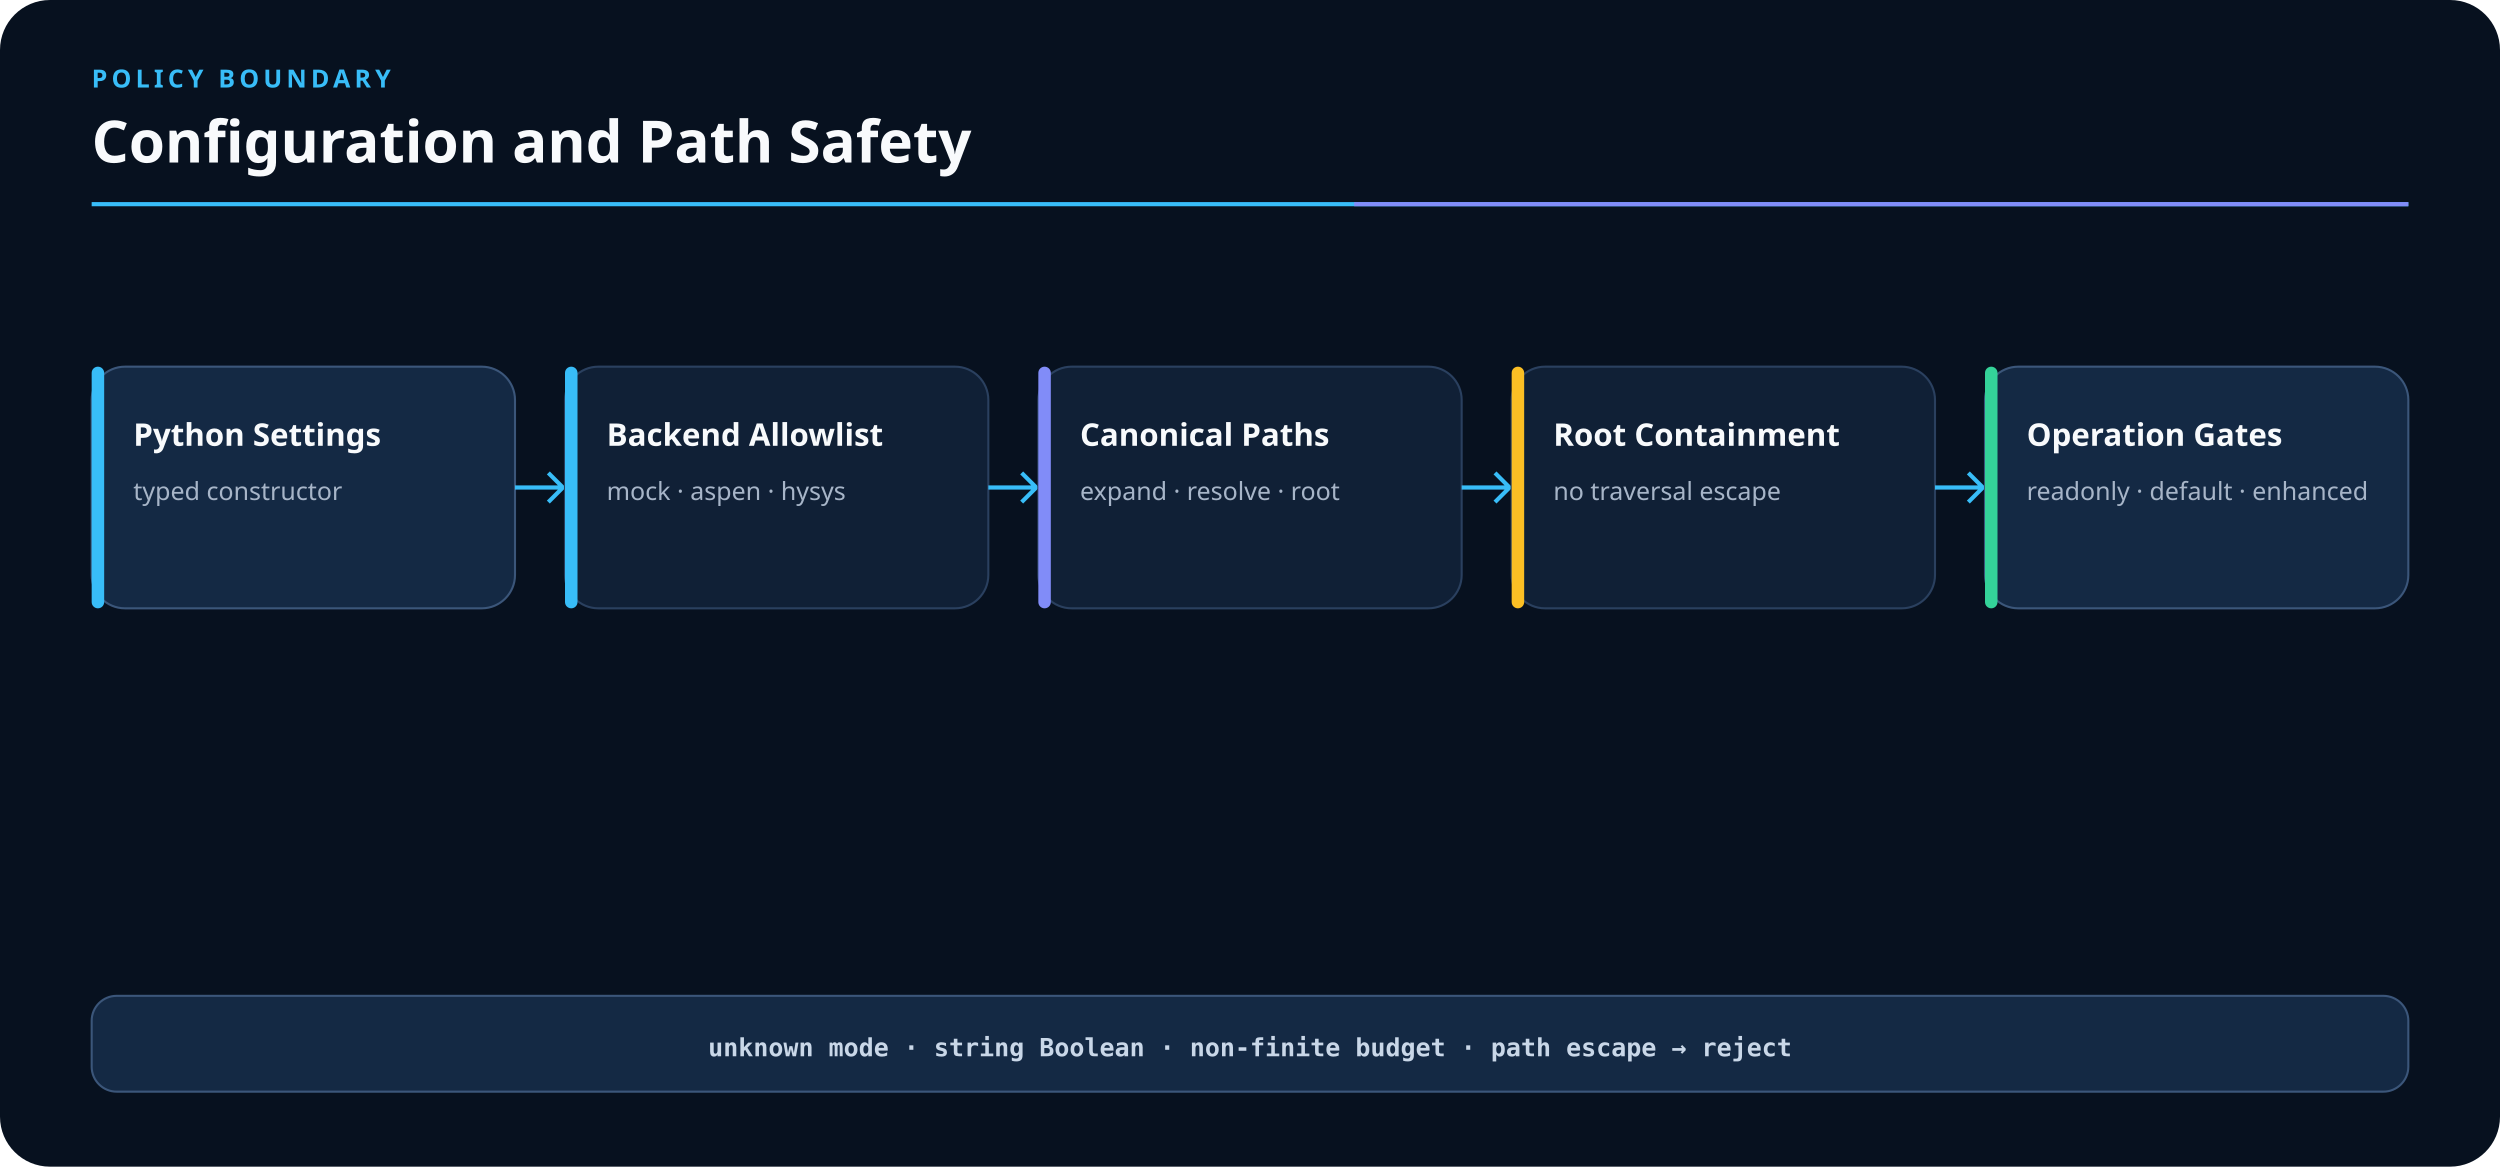
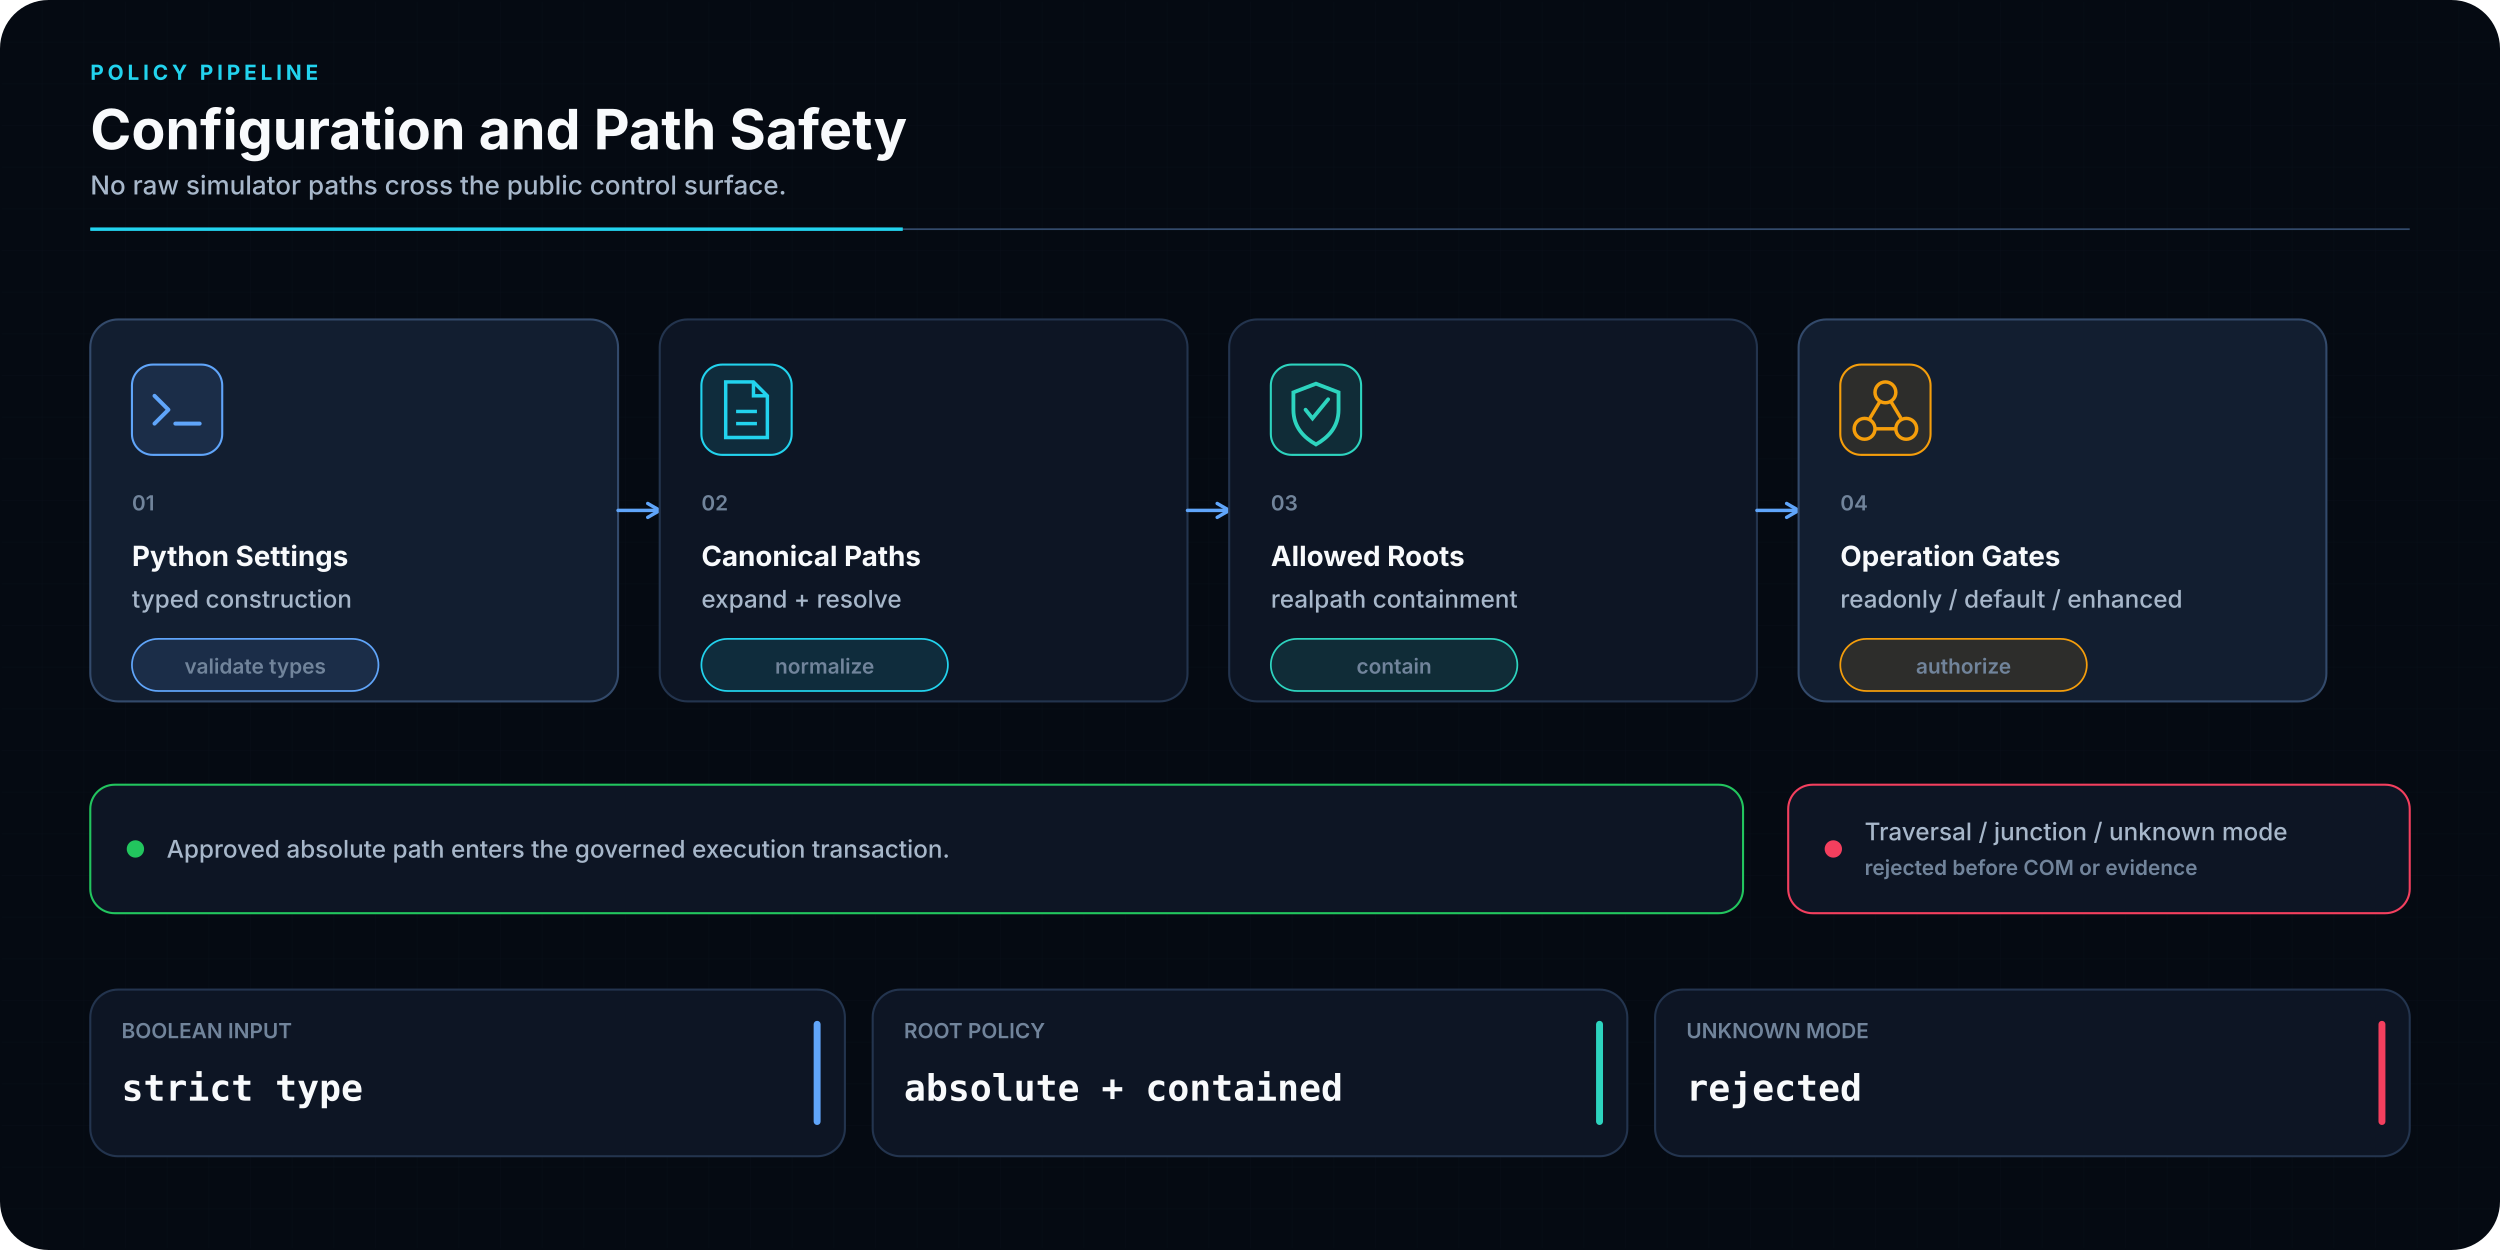
- <svg xmlns="http://www.w3.org/2000/svg" viewBox="0 0 1200 560" role="img" aria-labelledby="title desc">
-   <style>.h{font:700 28px system-ui,sans-serif;fill:#F8FAFC}.e{font:700 12px system-ui,sans-serif;fill:#38BDF8;letter-spacing:2px}.l{font:650 15px system-ui,sans-serif;fill:#F8FAFC}.s{font:500 12px system-ui,sans-serif;fill:#A7B5C8}.m{font:600 12px monospace;fill:#C9D7E8}.c{fill:#102036;stroke:#2A405F}.d{fill:#142944;stroke:#3B567A}</style>
-   <rect width="1200" height="560" rx="24" fill="#07111F" />
-   <text x="44" y="42" class="e">POLICY BOUNDARY</text>
-   <text x="44" y="78" class="h">Configuration and Path Safety</text>
-   <path d="M44 98H1156" stroke="#38BDF8" stroke-width="2" />
-   <path d="M650 98H1156" stroke="#818CF8" stroke-width="2" />
-   <rect x="44.0" y="176" width="203.2" height="116" rx="16" class="d" />
-   <rect x="44.0" y="176" width="6" height="116" rx="3" fill="#38BDF8" />
-   <text x="64.0" y="214" class="l">Python Settings</text>
-   <text x="64.0" y="240" class="s">typed constructor</text>
-   <path d="M247.2 234.0h23m-7-7 7 7-7 7" fill="none" stroke="#38BDF8" stroke-width="2" />
-   <rect x="271.2" y="176" width="203.2" height="116" rx="16" class="c" />
-   <rect x="271.2" y="176" width="6" height="116" rx="3" fill="#38BDF8" />
-   <text x="291.2" y="214" class="l">Backend Allowlist</text>
-   <text x="291.2" y="240" class="s">mock · aspen · hysys</text>
-   <path d="M474.4 234.0h23m-7-7 7 7-7 7" fill="none" stroke="#38BDF8" stroke-width="2" />
-   <rect x="498.4" y="176" width="203.2" height="116" rx="16" class="c" />
-   <rect x="498.4" y="176" width="6" height="116" rx="3" fill="#818CF8" />
-   <text x="518.4" y="214" class="l">Canonical Paths</text>
-   <text x="518.4" y="240" class="s">expand · resolve · root</text>
-   <path d="M701.6 234.0h23m-7-7 7 7-7 7" fill="none" stroke="#38BDF8" stroke-width="2" />
-   <rect x="725.6" y="176" width="203.2" height="116" rx="16" class="c" />
-   <rect x="725.6" y="176" width="6" height="116" rx="3" fill="#FBBF24" />
-   <text x="745.6" y="214" class="l">Root Containment</text>
-   <text x="745.6" y="240" class="s">no traversal escape</text>
-   <path d="M928.8 234.0h23m-7-7 7 7-7 7" fill="none" stroke="#38BDF8" stroke-width="2" />
-   <rect x="952.8" y="176" width="203.2" height="116" rx="16" class="d" />
-   <rect x="952.8" y="176" width="6" height="116" rx="3" fill="#34D399" />
-   <text x="972.8" y="214" class="l">Operation Gates</text>
-   <text x="972.8" y="240" class="s">readonly · default · enhanced</text>
-   <rect x="44" y="478" width="1112" height="46" rx="12" class="d" />
-   <text x="600" y="507" class="m" text-anchor="middle">unknown mode · string Boolean · non-finite budget · path escape → reject</text>
+ <svg xmlns="http://www.w3.org/2000/svg" viewBox="0 0 1440 720" role="img" aria-labelledby="title desc" data-design-system="ui-ux-pro-max" data-visual-version="3">
+   <style>
+ .txt{font-family:Inter,"Segoe UI",Arial,sans-serif;fill:#F8FAFC}
+ .mono{font-family:"JetBrains Mono",Consolas,monospace;fill:#A7B7CA}
+ .eyebrow{font-family:Inter,"Segoe UI",Arial,sans-serif;font-size:12px;font-weight:700;letter-spacing:2.2px;fill:#22D3EE}
+ .title{font-family:Inter,"Segoe UI",Arial,sans-serif;font-size:32px;font-weight:700;fill:#F8FAFC}
+ .subtitle{font-family:Inter,"Segoe UI",Arial,sans-serif;font-size:15px;font-weight:500;fill:#A7B7CA}
+ .label{font-family:Inter,"Segoe UI",Arial,sans-serif;font-size:16px;font-weight:700;fill:#F8FAFC}
+ .body{font-family:Inter,"Segoe UI",Arial,sans-serif;font-size:14px;font-weight:500;fill:#A7B7CA}
+ .small{font-family:Inter,"Segoe UI",Arial,sans-serif;font-size:12px;font-weight:600;fill:#71849B}
+ .code{font-family:"JetBrains Mono",Consolas,monospace;font-size:13px;font-weight:600;fill:#A7B7CA}
+ .value{font-family:"JetBrains Mono",Consolas,monospace;font-size:21px;font-weight:700;fill:#F8FAFC}
+ .panel{fill:#0D1524;stroke:#23344E;stroke-width:1.2}
+ .panel2{fill:#121E30;stroke:#334A6B;stroke-width:1.2}
+ .gridline{stroke:#23344E;stroke-width:1;opacity:.55}
+ .arrow{fill:none;stroke:#60A5FA;stroke-width:2;stroke-linecap:round;stroke-linejoin:round}
+ .arrow2{fill:none;stroke:#22D3EE;stroke-width:2;stroke-linecap:round;stroke-linejoin:round}
+ </style>
+   <rect width="1440" height="720" rx="28" fill="#050A12" />
+   <defs>
+     <pattern id="microgrid" width="24" height="24" patternUnits="userSpaceOnUse">
+       <path d="M24 0H0V24" fill="none" stroke="#23344E" stroke-width=".6" opacity=".22" />
+     </pattern>
+   </defs>
+   <rect x="1" y="1" width="1438" height="718" rx="27" fill="url(#microgrid)" opacity=".45" />
+   <text x="52" y="46" class="eyebrow">POLICY PIPELINE</text>
+   <text x="52" y="86" class="title">Configuration and Path Safety</text>
+   <text x="52" y="112" class="subtitle">No raw simulator paths cross the public control surface.</text>
+   <path d="M52 132H1388" stroke="#334A6B" stroke-width="1" />
+   <path d="M52 132H520" stroke="#22D3EE" stroke-width="2" />
+   <rect x="52" y="184" width="304" height="220" rx="16" class="panel2" />
+   <rect x="76" y="210" width="52" height="52" rx="12" fill="#60A5FA" fill-opacity=".12" stroke="#60A5FA" stroke-width="1.2" />
+   <path d="M89.0 228.0l8 8-8 8M101.0 244.0h14" fill="none" stroke="#60A5FA" stroke-width="2.3" stroke-linecap="round" stroke-linejoin="round" />
+   <text x="76" y="294" class="small">01</text>
+   <text x="76" y="326" class="label">Python Settings</text>
+   <text x="76" y="350" class="body">typed construction</text>
+   <rect x="76" y="368" width="142" height="30" rx="15" fill="#60A5FA" fill-opacity=".12" stroke="#60A5FA" stroke-width="1" />
+   <text x="147.0" y="388" class="small" text-anchor="middle" fill="#F8FAFC">validate types</text>
+   <path d="M356 294L380 294" fill="none" stroke="#60A5FA" stroke-width="2" stroke-linecap="round" />
+   <path d="M380 294L373.1 298.0M380 294L373.1 290.0" fill="none" stroke="#60A5FA" stroke-width="2" stroke-linecap="round" />
+   <rect x="380" y="184" width="304" height="220" rx="16" class="panel" />
+   <rect x="404" y="210" width="52" height="52" rx="12" fill="#22D3EE" fill-opacity=".12" stroke="#22D3EE" stroke-width="1.2" />
+   <path d="M418.0 220.0h16l8 8v24h-24zM434.0 220.0v8h8M424.0 237.0h12M424.0 244.0h12" fill="none" stroke="#22D3EE" stroke-width="2" />
+   <text x="404" y="294" class="small">02</text>
+   <text x="404" y="326" class="label">Canonical Paths</text>
+   <text x="404" y="350" class="body">expand + resolve</text>
+   <rect x="404" y="368" width="142" height="30" rx="15" fill="#22D3EE" fill-opacity=".12" stroke="#22D3EE" stroke-width="1" />
+   <text x="475.0" y="388" class="small" text-anchor="middle" fill="#F8FAFC">normalize</text>
+   <path d="M684 294L708 294" fill="none" stroke="#60A5FA" stroke-width="2" stroke-linecap="round" />
+   <path d="M708 294L701.1 298.0M708 294L701.1 290.0" fill="none" stroke="#60A5FA" stroke-width="2" stroke-linecap="round" />
+   <rect x="708" y="184" width="304" height="220" rx="16" class="panel" />
+   <rect x="732" y="210" width="52" height="52" rx="12" fill="#2DD4BF" fill-opacity=".12" stroke="#2DD4BF" stroke-width="1.2" />
+   <path d="M758.0 221.0l13 5v10c0 10-6 16-13 20-7-4-13-10-13-20v-10z" fill="none" stroke="#2DD4BF" stroke-width="2.2" />
+   <path d="M752.0 236.0l4 5 9-11" fill="none" stroke="#2DD4BF" stroke-width="2.2" stroke-linecap="round" />
+   <text x="732" y="294" class="small">03</text>
+   <text x="732" y="326" class="label">Allowed Roots</text>
+   <text x="732" y="350" class="body">realpath containment</text>
+   <rect x="732" y="368" width="142" height="30" rx="15" fill="#2DD4BF" fill-opacity=".12" stroke="#2DD4BF" stroke-width="1" />
+   <text x="803.0" y="388" class="small" text-anchor="middle" fill="#F8FAFC">contain</text>
+   <path d="M1012 294L1036 294" fill="none" stroke="#60A5FA" stroke-width="2" stroke-linecap="round" />
+   <path d="M1036 294L1029.1 298.0M1036 294L1029.1 290.0" fill="none" stroke="#60A5FA" stroke-width="2" stroke-linecap="round" />
+   <rect x="1036" y="184" width="304" height="220" rx="16" class="panel2" />
+   <rect x="1060" y="210" width="52" height="52" rx="12" fill="#F59E0B" fill-opacity=".12" stroke="#F59E0B" stroke-width="1.2" />
+   <circle cx="1086.0" cy="226.0" r="6" fill="none" stroke="#F59E0B" stroke-width="2" />
+   <circle cx="1074.0" cy="247.0" r="6" fill="none" stroke="#F59E0B" stroke-width="2" />
+   <circle cx="1098.0" cy="247.0" r="6" fill="none" stroke="#F59E0B" stroke-width="2" />
+   <path d="M1083.0 231.0l-6 10M1089.0 231.0l6 10M1080.0 247.0h12" fill="none" stroke="#F59E0B" stroke-width="2" />
+   <text x="1060" y="294" class="small">04</text>
+   <text x="1060" y="326" class="label">Operation Gates</text>
+   <text x="1060" y="350" class="body">readonly / default / enhanced</text>
+   <rect x="1060" y="368" width="142" height="30" rx="15" fill="#F59E0B" fill-opacity=".12" stroke="#F59E0B" stroke-width="1" />
+   <text x="1131.0" y="388" class="small" text-anchor="middle" fill="#F8FAFC">authorize</text>
+   <rect x="52" y="452" width="952" height="74" rx="14" fill="#0D1524" stroke="#22C55E" stroke-width="1.2" />
+   <circle cx="78" cy="489" r="5" fill="#22C55E" />
+   <text x="96" y="494" class="body">Approved absolute path enters the governed execution transaction.</text>
+   <rect x="1030" y="452" width="358" height="74" rx="14" fill="#0D1524" stroke="#F43F5E" stroke-width="1.2" />
+   <circle cx="1056" cy="489" r="5" fill="#F43F5E" />
+   <text x="1074" y="484" class="body">Traversal / junction / unknown mode</text>
+   <text x="1074" y="504" class="small">rejected before COM or evidence</text>
+   <rect x="52.0" y="570" width="434.667" height="96" rx="16" class="panel" />
+   <text x="70.0" y="598" class="small">BOOLEAN INPUT</text>
+   <text x="70.0" y="634" class="value">strict type</text>
+   <rect x="468.667" y="588" width="4" height="60" rx="2" fill="#60A5FA" />
+   <rect x="502.667" y="570" width="434.667" height="96" rx="16" class="panel" />
+   <text x="520.667" y="598" class="small">ROOT POLICY</text>
+   <text x="520.667" y="634" class="value">absolute + contained</text>
+   <rect x="919.333" y="588" width="4" height="60" rx="2" fill="#2DD4BF" />
+   <rect x="953.333" y="570" width="434.667" height="96" rx="16" class="panel" />
+   <text x="971.333" y="598" class="small">UNKNOWN MODE</text>
+   <text x="971.333" y="634" class="value">rejected</text>
+   <rect x="1370.0" y="588" width="4" height="60" rx="2" fill="#F43F5E" />
</svg>
